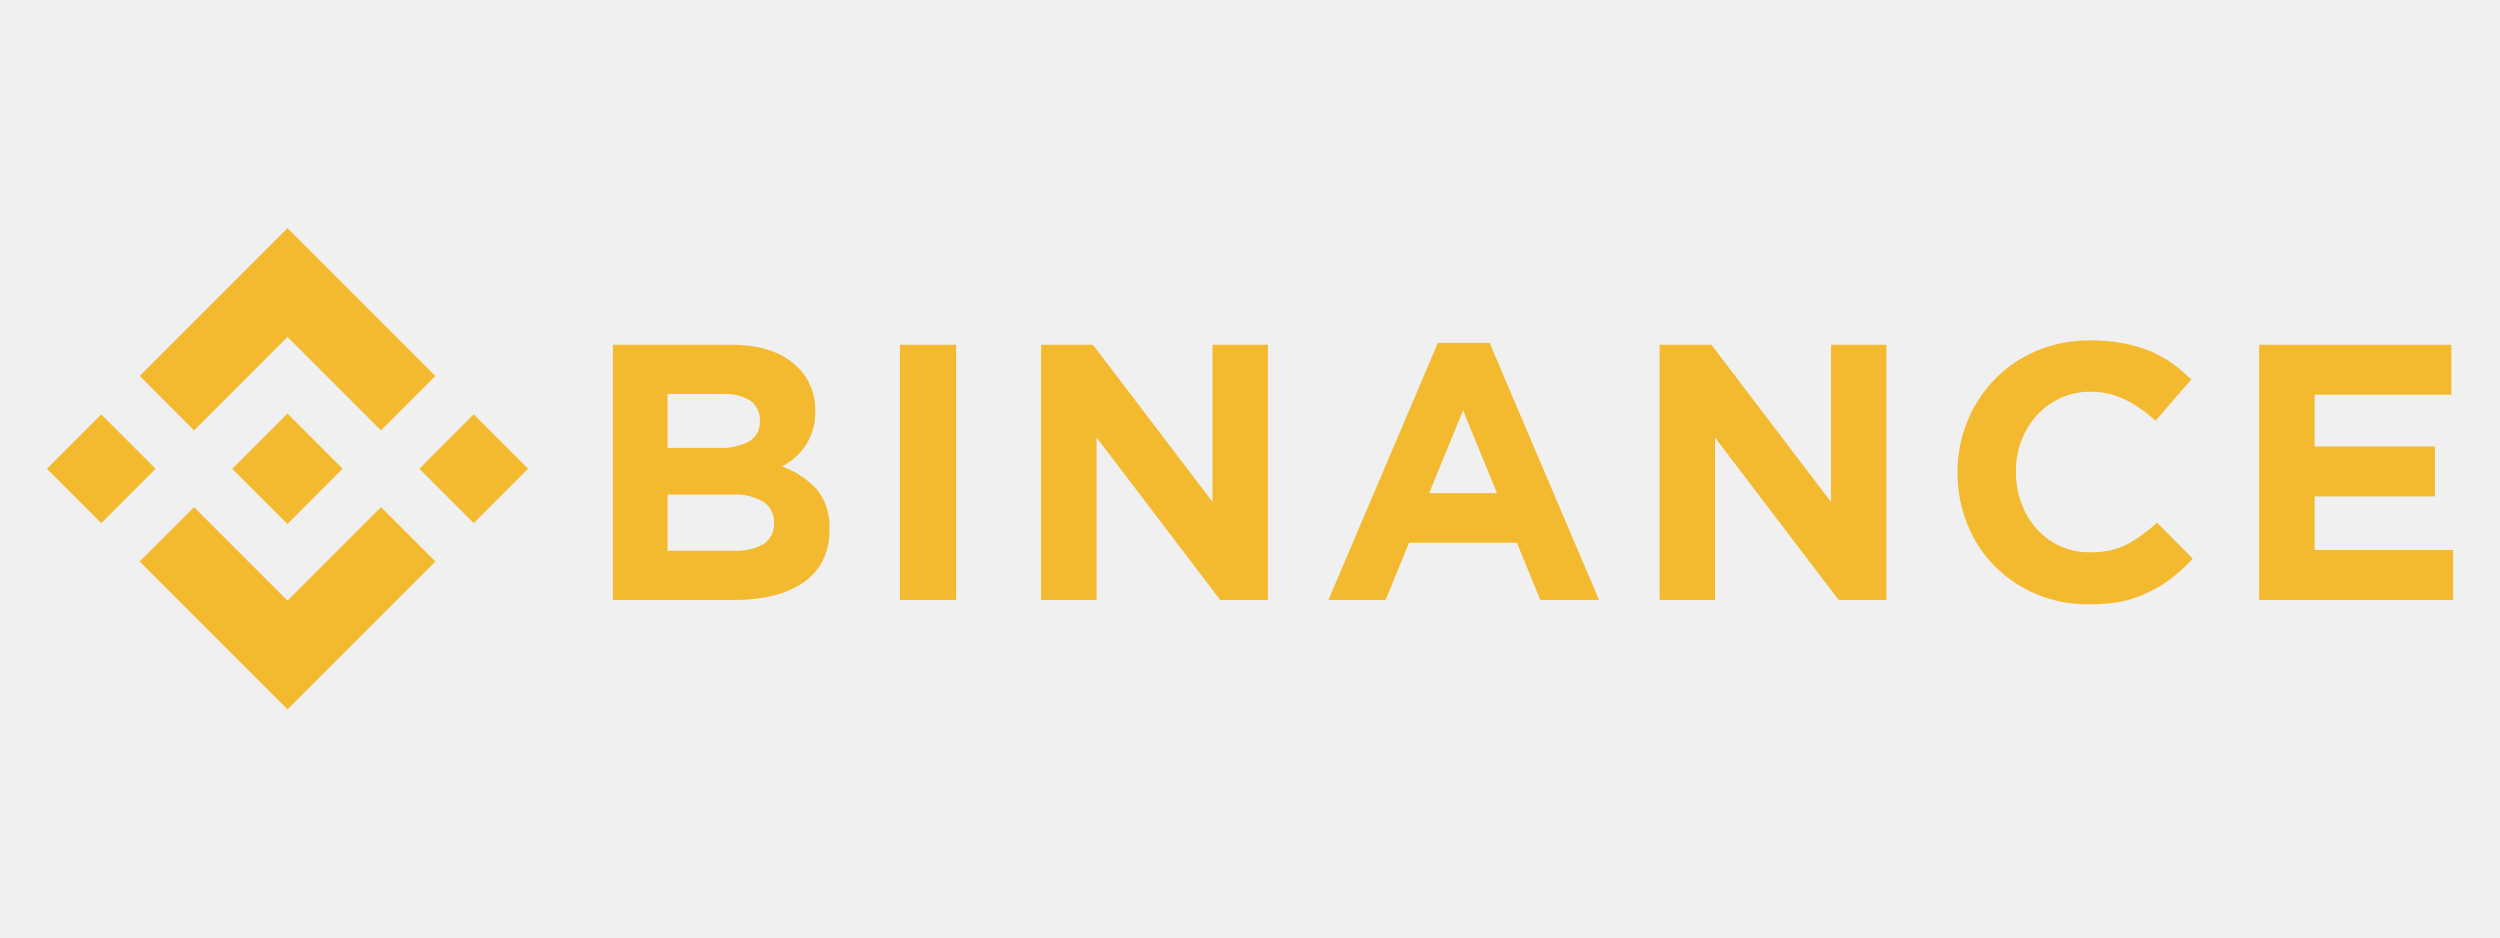
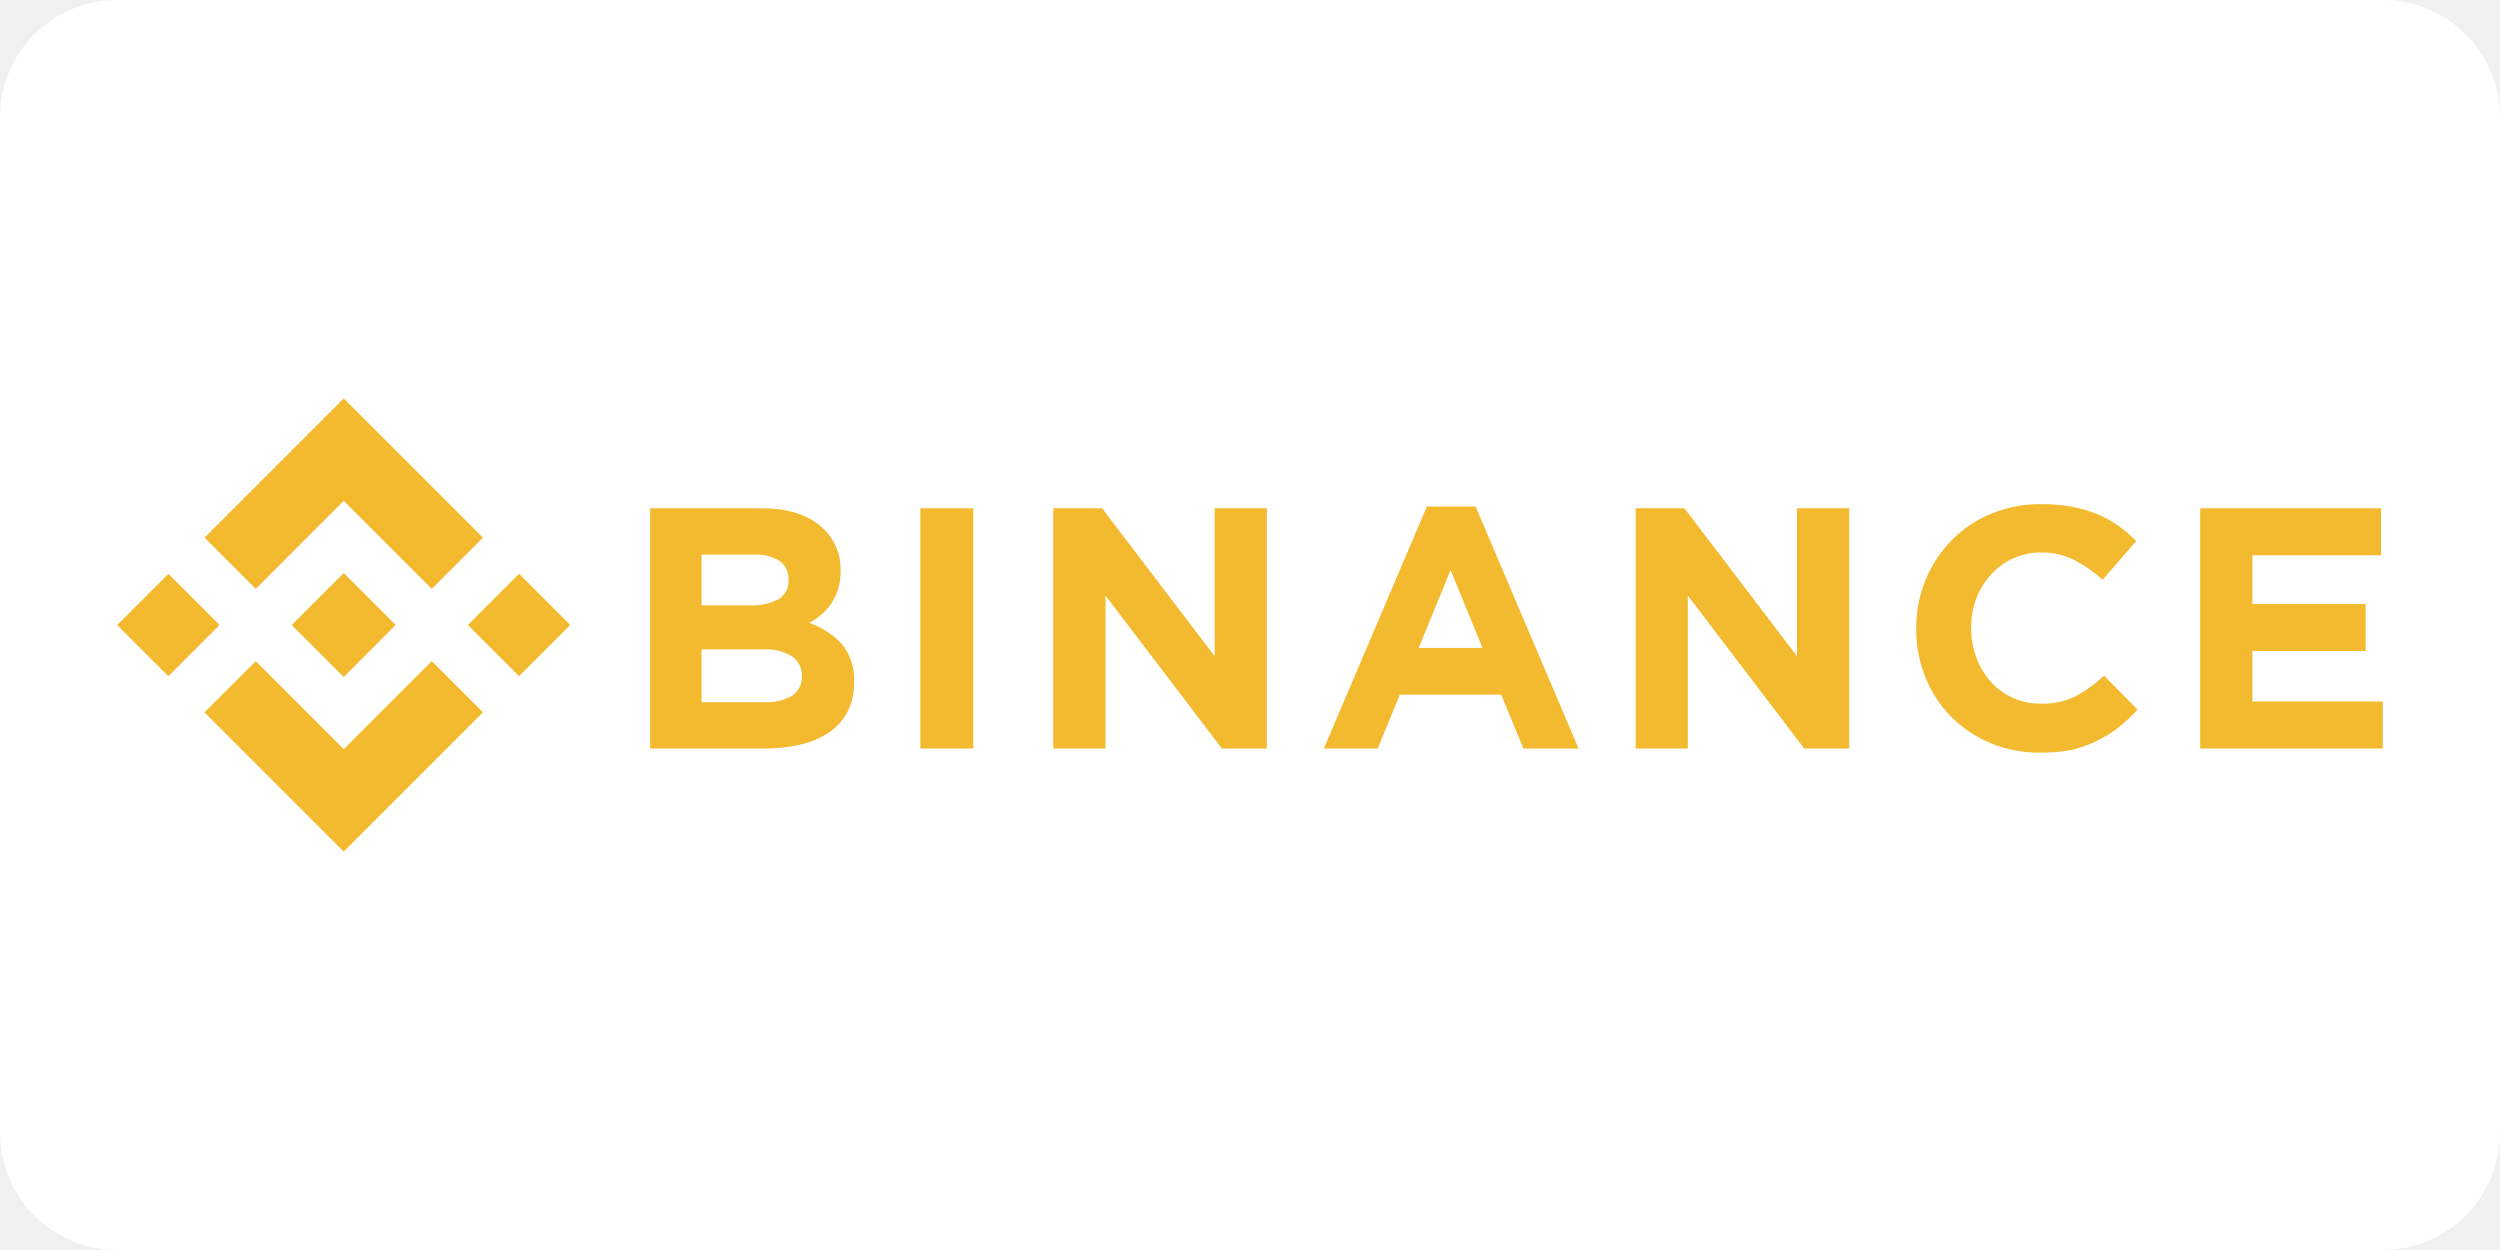
- <svg xmlns="http://www.w3.org/2000/svg" viewBox="0 0 320 120">
-   <defs>
-     <style>.a{fill:none;}.b{fill:#f3ba2f;}</style>
-   </defs>
-   <rect class="a" width="320" height="120" />
-   <polygon class="b" points="24.84 55.09 36.8 43.12 48.77 55.09 55.73 48.13 36.8 29.2 17.88 48.12 24.84 55.09" />
-   <rect class="b" x="8.04" y="55.08" width="9.84" height="9.84" transform="translate(-38.63 26.74) rotate(-45)" />
-   <polygon class="b" points="24.84 64.92 36.8 76.88 48.77 64.91 55.73 71.87 55.73 71.87 36.8 90.8 17.88 71.88 17.87 71.87 24.84 64.92" />
-   <rect class="b" x="55.72" y="55.08" width="9.84" height="9.84" transform="translate(-24.67 60.45) rotate(-45)" />
-   <polygon class="b" points="43.86 60 43.86 60 36.8 52.93 31.58 58.15 31.58 58.15 30.98 58.75 29.74 59.99 29.74 59.99 29.73 60 29.74 60.01 36.8 67.07 43.86 60 43.87 60 43.86 60" />
-   <path class="b" d="M78.45,44.13H93.59q5.64,0,8.53,2.89a7.53,7.53,0,0,1,2.23,5.55v.1a8.1,8.1,0,0,1-.34,2.47,8.49,8.49,0,0,1-.93,1.94,7.52,7.52,0,0,1-1.35,1.51,8.65,8.65,0,0,1-1.64,1.12,11.08,11.08,0,0,1,4.46,2.92,7.48,7.48,0,0,1,1.62,5.11v.09a8.39,8.39,0,0,1-.86,3.92,7.54,7.54,0,0,1-2.47,2.8A11.44,11.44,0,0,1,99,76.23a20.54,20.54,0,0,1-5,.56H78.45Zm13.63,13.2a7.52,7.52,0,0,0,3.78-.81,2.84,2.84,0,0,0,1.4-2.64v-.09a2.9,2.9,0,0,0-1.21-2.5,6,6,0,0,0-3.5-.86h-7.1v6.9ZM94,70.49a6.9,6.9,0,0,0,3.74-.86A3,3,0,0,0,99.08,67v-.1a3.08,3.08,0,0,0-1.26-2.59,6.84,6.84,0,0,0-4.06-1H85.45v7.18Z" />
-   <path class="b" d="M115.19,44.13h7.19V76.79h-7.19Z" />
-   <path class="b" d="M133.26,44.13h6.63L155.2,64.24V44.13h7.09V76.79h-6.11L140.36,56V76.79h-7.1Z" />
-   <path class="b" d="M184.05,43.89h6.62l14,32.9h-7.51l-3-7.32H180.36l-3,7.32h-7.32Zm7.56,19.23-4.34-10.59-4.34,10.59Z" />
-   <path class="b" d="M212.43,44.13h6.63l15.3,20.11V44.13h7.1V76.79h-6.12L219.52,56V76.79h-7.09Z" />
-   <path class="b" d="M267.32,77.35a16.92,16.92,0,0,1-6.67-1.3,16.43,16.43,0,0,1-5.32-3.57,16.12,16.12,0,0,1-3.5-5.35,17.17,17.17,0,0,1-1.26-6.58v-.09a17.07,17.07,0,0,1,1.26-6.56,16.69,16.69,0,0,1,3.5-5.36,16.11,16.11,0,0,1,5.36-3.64,17.45,17.45,0,0,1,6.91-1.33,21.52,21.52,0,0,1,4.18.37,17.26,17.26,0,0,1,3.43,1,15.17,15.17,0,0,1,2.85,1.58,20.73,20.73,0,0,1,2.42,2.06l-4.57,5.27a17.73,17.73,0,0,0-3.9-2.71,10,10,0,0,0-4.46-1,9.09,9.09,0,0,0-6.81,3,10.22,10.22,0,0,0-2,3.24,11.2,11.2,0,0,0-.7,3.95v.09a11.3,11.3,0,0,0,.7,4,10.28,10.28,0,0,0,1.94,3.27,9,9,0,0,0,6.83,3,10.06,10.06,0,0,0,4.74-1,18.56,18.56,0,0,0,3.85-2.8l4.57,4.62a23.47,23.47,0,0,1-2.61,2.42,15.19,15.19,0,0,1-3,1.85A15.9,15.9,0,0,1,271.61,77,21.48,21.48,0,0,1,267.32,77.35Z" />
-   <path class="b" d="M289.17,44.13h24.6v6.39h-17.5v6.63h15.4v6.39h-15.4V70.4H314v6.39H289.17Z" />
+ <svg xmlns="http://www.w3.org/2000/svg" width="128" height="64" viewBox="0 0 128 64" fill="none">
+   <rect width="128" height="64" rx="6" fill="white" />
+   <path d="M13.095 30.151L17.599 25.642L22.107 30.151L24.729 27.529L17.599 20.4L10.473 27.526L13.095 30.151Z" fill="#F3BA2F" />
+   <path d="M8.621 29.38L6 32.001L8.621 34.621L11.241 32.001L8.621 29.38Z" fill="#F3BA2F" />
+   <path d="M13.095 33.853L17.599 38.357L22.107 33.849L24.729 36.471L17.599 43.6L10.473 36.474L10.47 36.471L13.095 33.853Z" fill="#F3BA2F" />
+   <path d="M26.576 29.378L23.956 31.999L26.576 34.62L29.197 31.999L26.576 29.378Z" fill="#F3BA2F" />
+   <path d="M20.258 32L17.599 29.337L15.633 31.303L15.407 31.529L14.94 31.996L14.936 32L14.94 32.004L17.599 34.663L20.258 32H20.262H20.258Z" fill="#F3BA2F" />
+   <path d="M33.286 26.023H38.988C40.404 26.023 41.475 26.386 42.2 27.111C42.476 27.384 42.692 27.71 42.837 28.07C42.981 28.429 43.05 28.814 43.04 29.202V29.239C43.046 29.554 43.003 29.868 42.912 30.169C42.827 30.427 42.709 30.672 42.562 30.9C42.419 31.112 42.248 31.303 42.053 31.469C41.864 31.633 41.657 31.774 41.436 31.891C42.077 32.115 42.654 32.493 43.116 32.99C43.55 33.535 43.767 34.22 43.726 34.915V34.949C43.739 35.46 43.628 35.967 43.402 36.425C43.185 36.849 42.865 37.212 42.472 37.48C42.033 37.778 41.542 37.993 41.025 38.113C40.409 38.26 39.776 38.331 39.142 38.324H33.286V26.023ZM38.419 30.994C38.912 31.018 39.403 30.913 39.843 30.689C40.014 30.589 40.155 30.443 40.248 30.267C40.341 30.091 40.383 29.893 40.37 29.695V29.661C40.379 29.479 40.342 29.297 40.262 29.132C40.183 28.968 40.063 28.826 39.914 28.72C39.519 28.479 39.058 28.366 38.596 28.396H35.922V30.994H38.419ZM39.142 35.951C39.633 35.978 40.121 35.866 40.551 35.627C40.713 35.519 40.845 35.371 40.933 35.198C41.022 35.024 41.064 34.831 41.056 34.636V34.599C41.062 34.41 41.022 34.222 40.939 34.052C40.856 33.882 40.733 33.735 40.581 33.623C40.123 33.341 39.588 33.209 39.052 33.247H35.922V35.951H39.142Z" fill="#F3BA2F" />
+   <path d="M47.123 26.023H49.831V38.324H47.123V26.023Z" fill="#F3BA2F" />
+   <path d="M53.928 26.023H56.425L62.192 33.597V26.023H64.862V38.324H62.561L56.602 30.493V38.324H53.928V26.023Z" fill="#F3BA2F" />
+   <path d="M73.057 25.933H75.551L80.823 38.324H77.995L76.865 35.567H71.668L70.538 38.324H67.781L73.057 25.933ZM75.905 33.175L74.27 29.186L72.636 33.175H75.905Z" fill="#F3BA2F" />
+   <path d="M83.746 26.023H86.243L92.005 33.597V26.023H94.68V38.324H92.375L86.416 30.493V38.324H83.746V26.023Z" fill="#F3BA2F" />
+   <path d="M104.419 38.534C103.557 38.543 102.703 38.376 101.907 38.045C101.157 37.732 100.476 37.276 99.903 36.7C99.334 36.123 98.885 35.438 98.585 34.685C98.266 33.898 98.104 33.056 98.111 32.207V32.173C98.104 31.326 98.266 30.487 98.585 29.703C98.89 28.951 99.338 28.265 99.903 27.684C100.476 27.095 101.163 26.628 101.922 26.313C102.746 25.971 103.632 25.8 104.524 25.812C105.053 25.807 105.58 25.854 106.099 25.951C106.541 26.032 106.974 26.158 107.391 26.328C107.769 26.487 108.129 26.687 108.464 26.923C108.787 27.158 109.092 27.417 109.375 27.699L107.654 29.684C107.213 29.279 106.719 28.936 106.185 28.663C105.662 28.41 105.087 28.281 104.506 28.286C104.023 28.283 103.544 28.382 103.102 28.577C102.66 28.772 102.264 29.058 101.941 29.416C101.615 29.772 101.36 30.186 101.188 30.637C101.011 31.113 100.922 31.616 100.924 32.124V32.158C100.92 32.672 101.009 33.182 101.188 33.665C101.352 34.117 101.6 34.535 101.918 34.896C102.241 35.258 102.638 35.545 103.082 35.74C103.526 35.935 104.006 36.033 104.491 36.026C105.107 36.048 105.72 35.919 106.276 35.649C106.802 35.362 107.29 35.007 107.726 34.595L109.447 36.335C109.143 36.663 108.814 36.968 108.464 37.246C108.116 37.522 107.736 37.755 107.334 37.943C106.92 38.146 106.484 38.3 106.035 38.403C105.502 38.501 104.961 38.545 104.419 38.534V38.534Z" fill="#F3BA2F" />
+   <path d="M112.648 26.023H121.913V28.43H115.322V30.927H121.122V33.333H115.322V35.917H122V38.324H112.648V26.023Z" fill="#F3BA2F" />
</svg>
